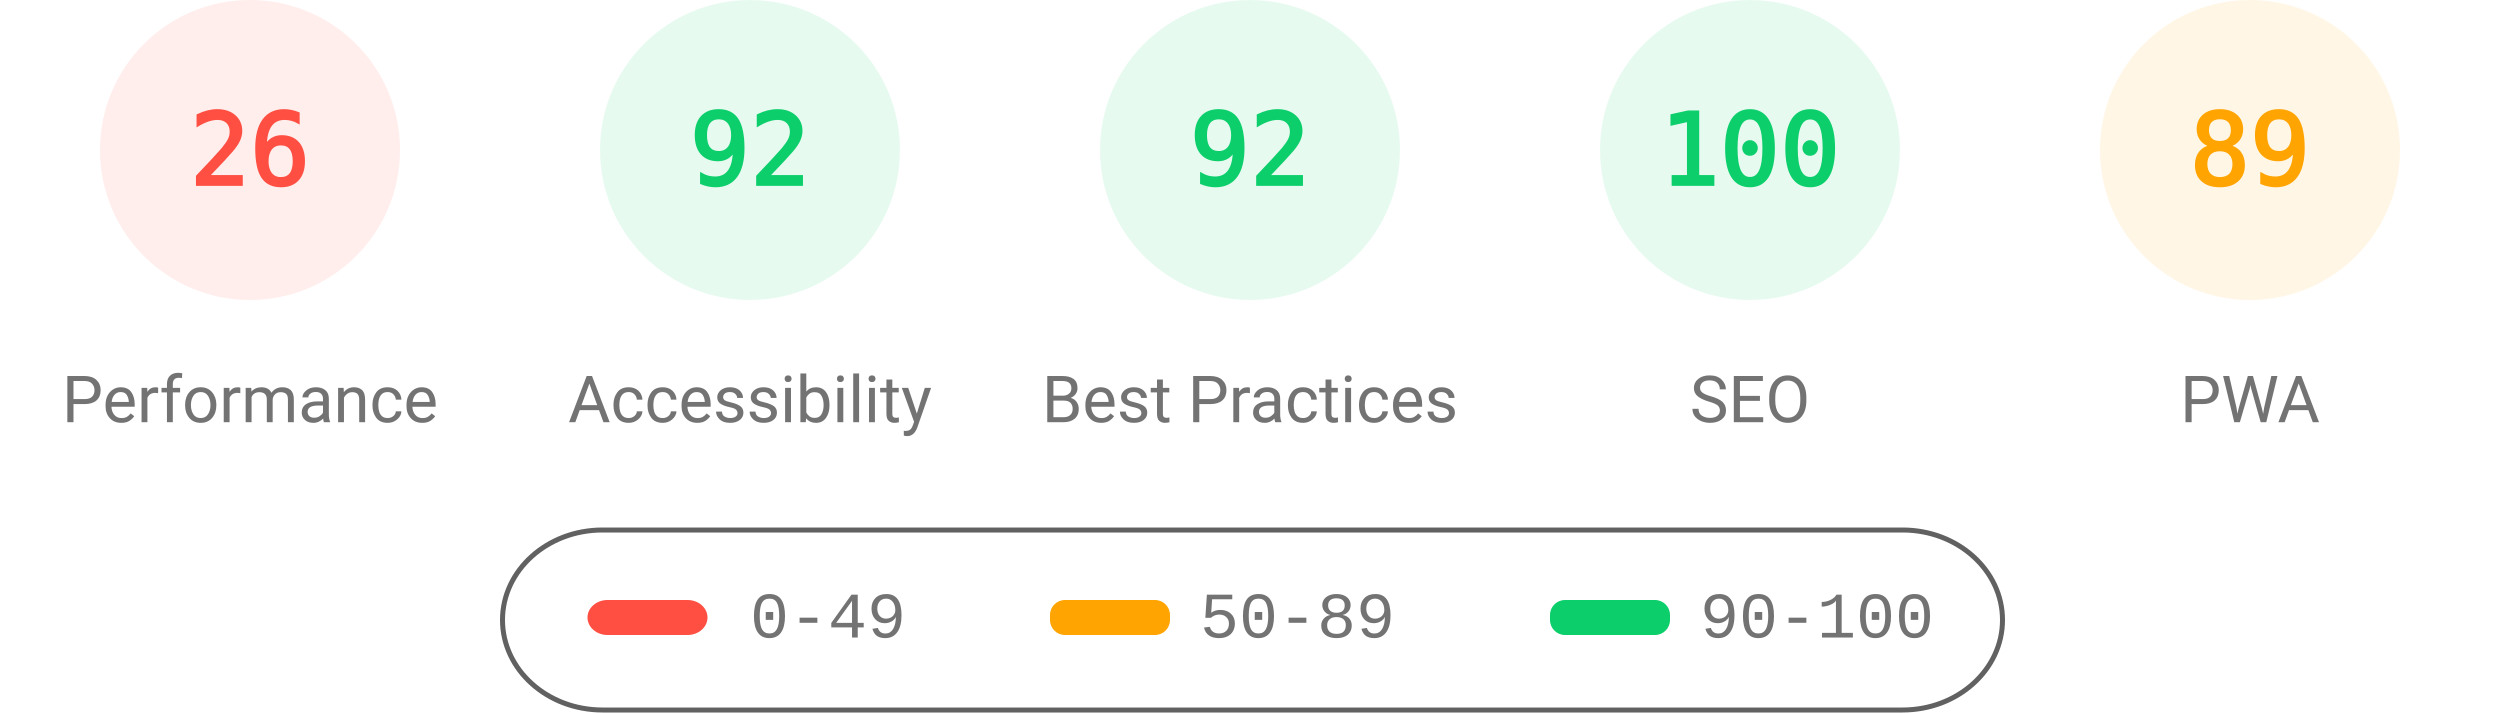
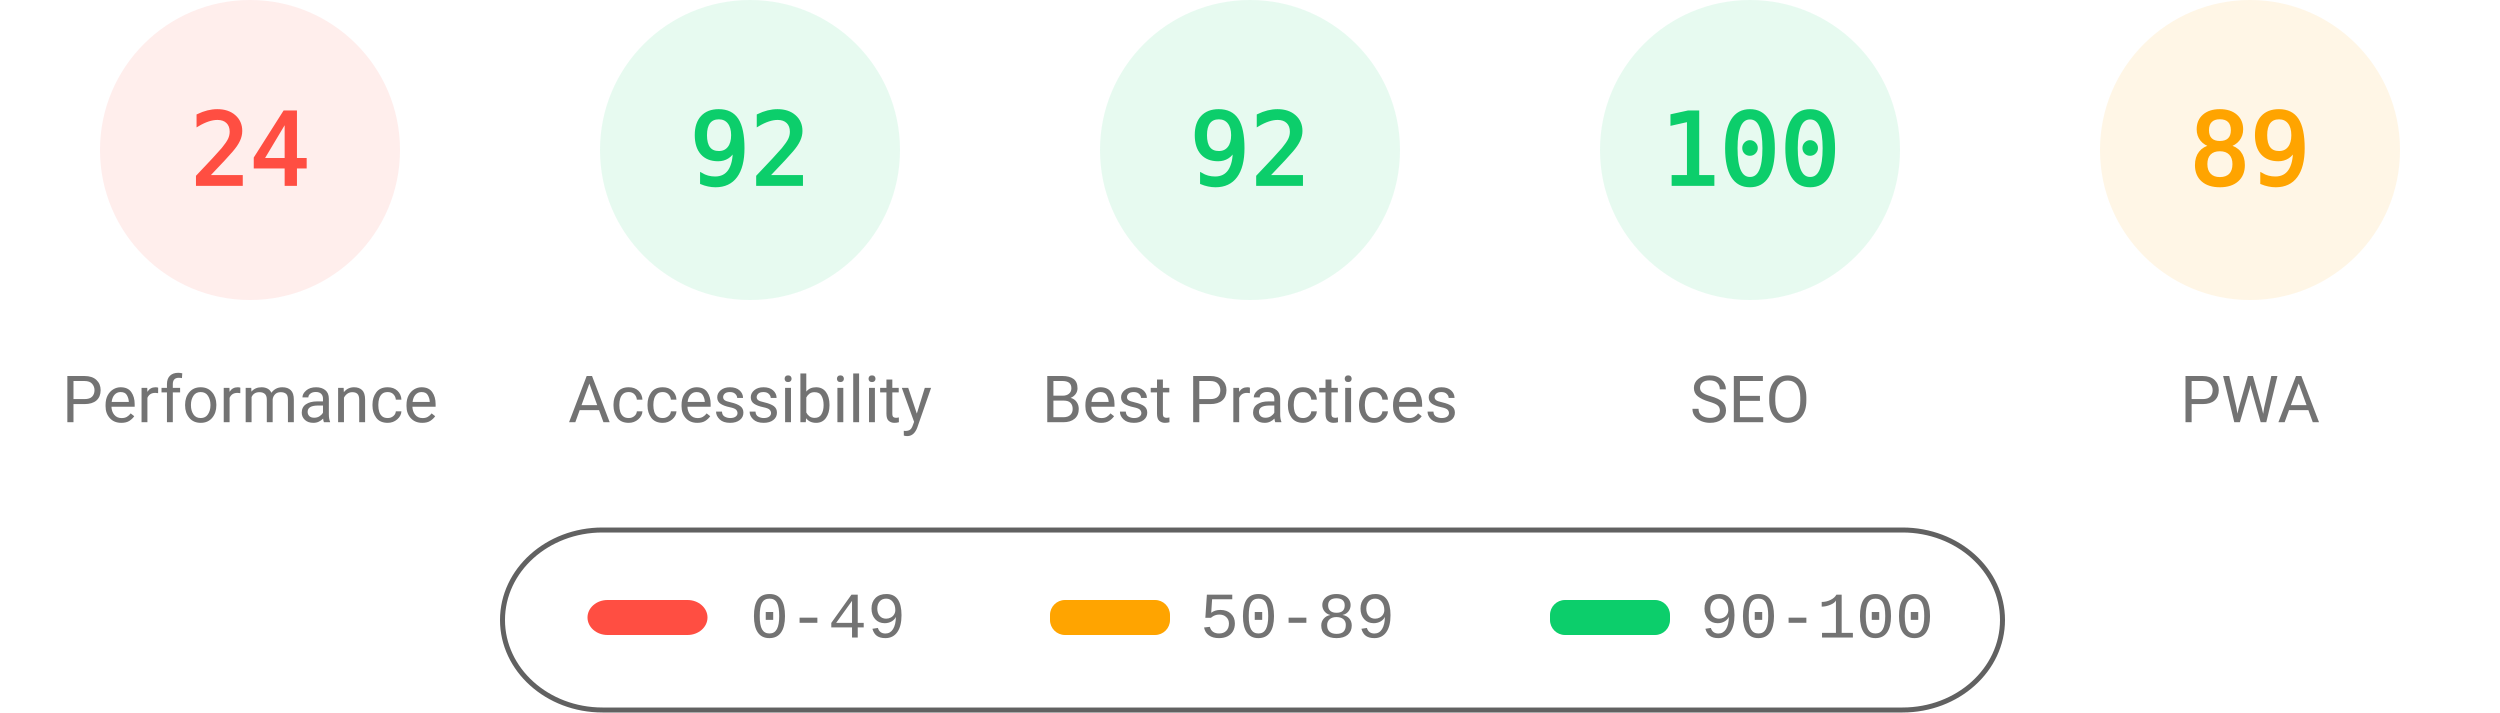
<svg xmlns="http://www.w3.org/2000/svg" fill="none" width="1000" height="285">
  <style>.gauge-base{opacity:.1}.gauge-arc{fill:none;animation-delay:250ms;stroke-linecap:round;transform:rotate(-90deg);transform-origin:100px 60px;animation:load-gauge 1s ease forwards}.guage-text{font-size:40px;font-family:monospace;text-align:center}.guage-red{color:#ff4e42;fill:#ff4e42;stroke:#ff4e42}.guage-orange{color:#ffa400;fill:#ffa400;stroke:#ffa400}.guage-green{color:#0cce6b;fill:#0cce6b;stroke:#0cce6b}.guage-undefined{color:#5c5c5c;fill:#5c5c5c;stroke:#5c5c5c}.guage-title{color:#737373;fill:#737373;stroke:none;font-size:26px;line-height:26px;font-family:Roboto,Halvetica,Arial,sans-serif}@keyframes load-gauge{from{stroke-dasharray:0 352.858}}</style>
  <svg class="guage-div guage-perf guage-red" viewBox="0 0 200 200" width="200" height="200">
    <circle class="gauge-base" r="56" cx="100" cy="60" stroke-width="8" />
-     <circle class="gauge-arc guage-arc-1" r="56" cx="100" cy="60" stroke-width="8" style="stroke-dasharray:91.483,351.858" />
-     <text class="guage-text" x="100" y="60" alignment-baseline="central" dominant-baseline="central" text-anchor="middle">26</text>
+     <circle class="gauge-arc guage-arc-1" r="56" cx="100" cy="60" stroke-width="8" style="stroke-dasharray:84.446,351.858" />
+     <text class="guage-text" x="100" y="60" alignment-baseline="central" dominant-baseline="central" text-anchor="middle">24</text>
    <text class="guage-title" x="100" y="160" alignment-baseline="central" dominant-baseline="central" text-anchor="middle">Performance</text>
  </svg>
  <svg class="guage-div guage-acc guage-green" viewBox="0 0 200 200" width="200" height="200" x="200">
    <circle class="gauge-base" r="56" cx="100" cy="60" stroke-width="8" />
    <circle class="gauge-arc guage-arc-2" r="56" cx="100" cy="60" stroke-width="8" style="stroke-dasharray:323.709,351.858" />
    <text class="guage-text" x="100" y="60" alignment-baseline="central" dominant-baseline="central" text-anchor="middle">92</text>
    <text class="guage-title" x="100" y="160" alignment-baseline="central" dominant-baseline="central" text-anchor="middle">Accessibility</text>
  </svg>
  <svg class="guage-div guage-best guage-green" viewBox="0 0 200 200" width="200" height="200" x="400">
    <circle class="gauge-base" r="56" cx="100" cy="60" stroke-width="8" />
    <circle class="gauge-arc guage-arc-3" r="56" cx="100" cy="60" stroke-width="8" style="stroke-dasharray:323.709,351.858" />
    <text class="guage-text" x="100" y="60" alignment-baseline="central" dominant-baseline="central" text-anchor="middle">92</text>
    <text class="guage-title" x="100" y="160" alignment-baseline="central" dominant-baseline="central" text-anchor="middle">Best Practices</text>
  </svg>
  <svg class="guage-div guage-seo guage-green" viewBox="0 0 200 200" width="200" height="200" x="600">
    <circle class="gauge-base" r="56" cx="100" cy="60" stroke-width="8" />
    <circle class="gauge-arc guage-arc-4" r="56" cx="100" cy="60" stroke-width="8" style="stroke-dasharray:351.858,351.858" />
    <text class="guage-text" x="100" y="60" alignment-baseline="central" dominant-baseline="central" text-anchor="middle">100</text>
    <text class="guage-title" x="100" y="160" alignment-baseline="central" dominant-baseline="central" text-anchor="middle">SEO</text>
  </svg>
  <svg class="guage-div guage-pwa guage-orange" viewBox="0 0 200 200" width="200" height="200" x="800">
    <circle class="gauge-base" r="56" cx="100" cy="60" stroke-width="8" />
    <circle class="gauge-arc guage-arc-4" r="56" cx="100" cy="60" stroke-width="8" style="stroke-dasharray:313.154,351.858" />
    <text class="guage-text" x="100" y="60" alignment-baseline="central" dominant-baseline="central" text-anchor="middle">89</text>
    <text class="guage-title" x="100" y="160" alignment-baseline="central" dominant-baseline="central" text-anchor="middle">PWA</text>
  </svg>
  <svg width="604" height="76" x="200" y="210">
    <path fill="none" id="canvas_background" d="M-1-1h604v80H-1z" />
    <rect fill-opacity="0" stroke="#616161" stroke-width="2" rx="40" id="svg_2" height="72" width="600" y="2" x="1" fill="#000" />
    <rect stroke="#000" rx="8" id="svg_3" height="14" width="48" y="30" x="35" stroke-opacity="null" stroke-width="0" fill="#ff4e42" />
    <rect stroke="#000" rx="6" id="svg_4" height="14" width="48" y="30" x="220" stroke-opacity="null" stroke-width="0" fill="#ffa400" />
    <rect stroke="#000" rx="6" id="svg_5" height="14" width="48" y="30" x="420" stroke-opacity="null" stroke-width="0" fill="#0cce6b" />
    <text xml:space="preserve" text-anchor="start" font-family="'Courier New', Courier, monospace" font-size="26" id="svg_6" y="45" x="100" stroke-opacity="null" stroke-width="0" stroke="#000" fill="#737373">0-49</text>
    <text xml:space="preserve" text-anchor="start" font-family="'Courier New', Courier, monospace" font-size="26" id="svg_7" y="45" x="280" stroke-opacity="null" stroke-width="0" stroke="#000" fill="#737373">50-89</text>
    <text xml:space="preserve" text-anchor="start" font-family="'Courier New', Courier, monospace" font-size="26" id="svg_8" y="45" x="480" stroke-opacity="null" stroke-width="0" stroke="#000" fill="#737373">90-100</text>
  </svg>
</svg>
